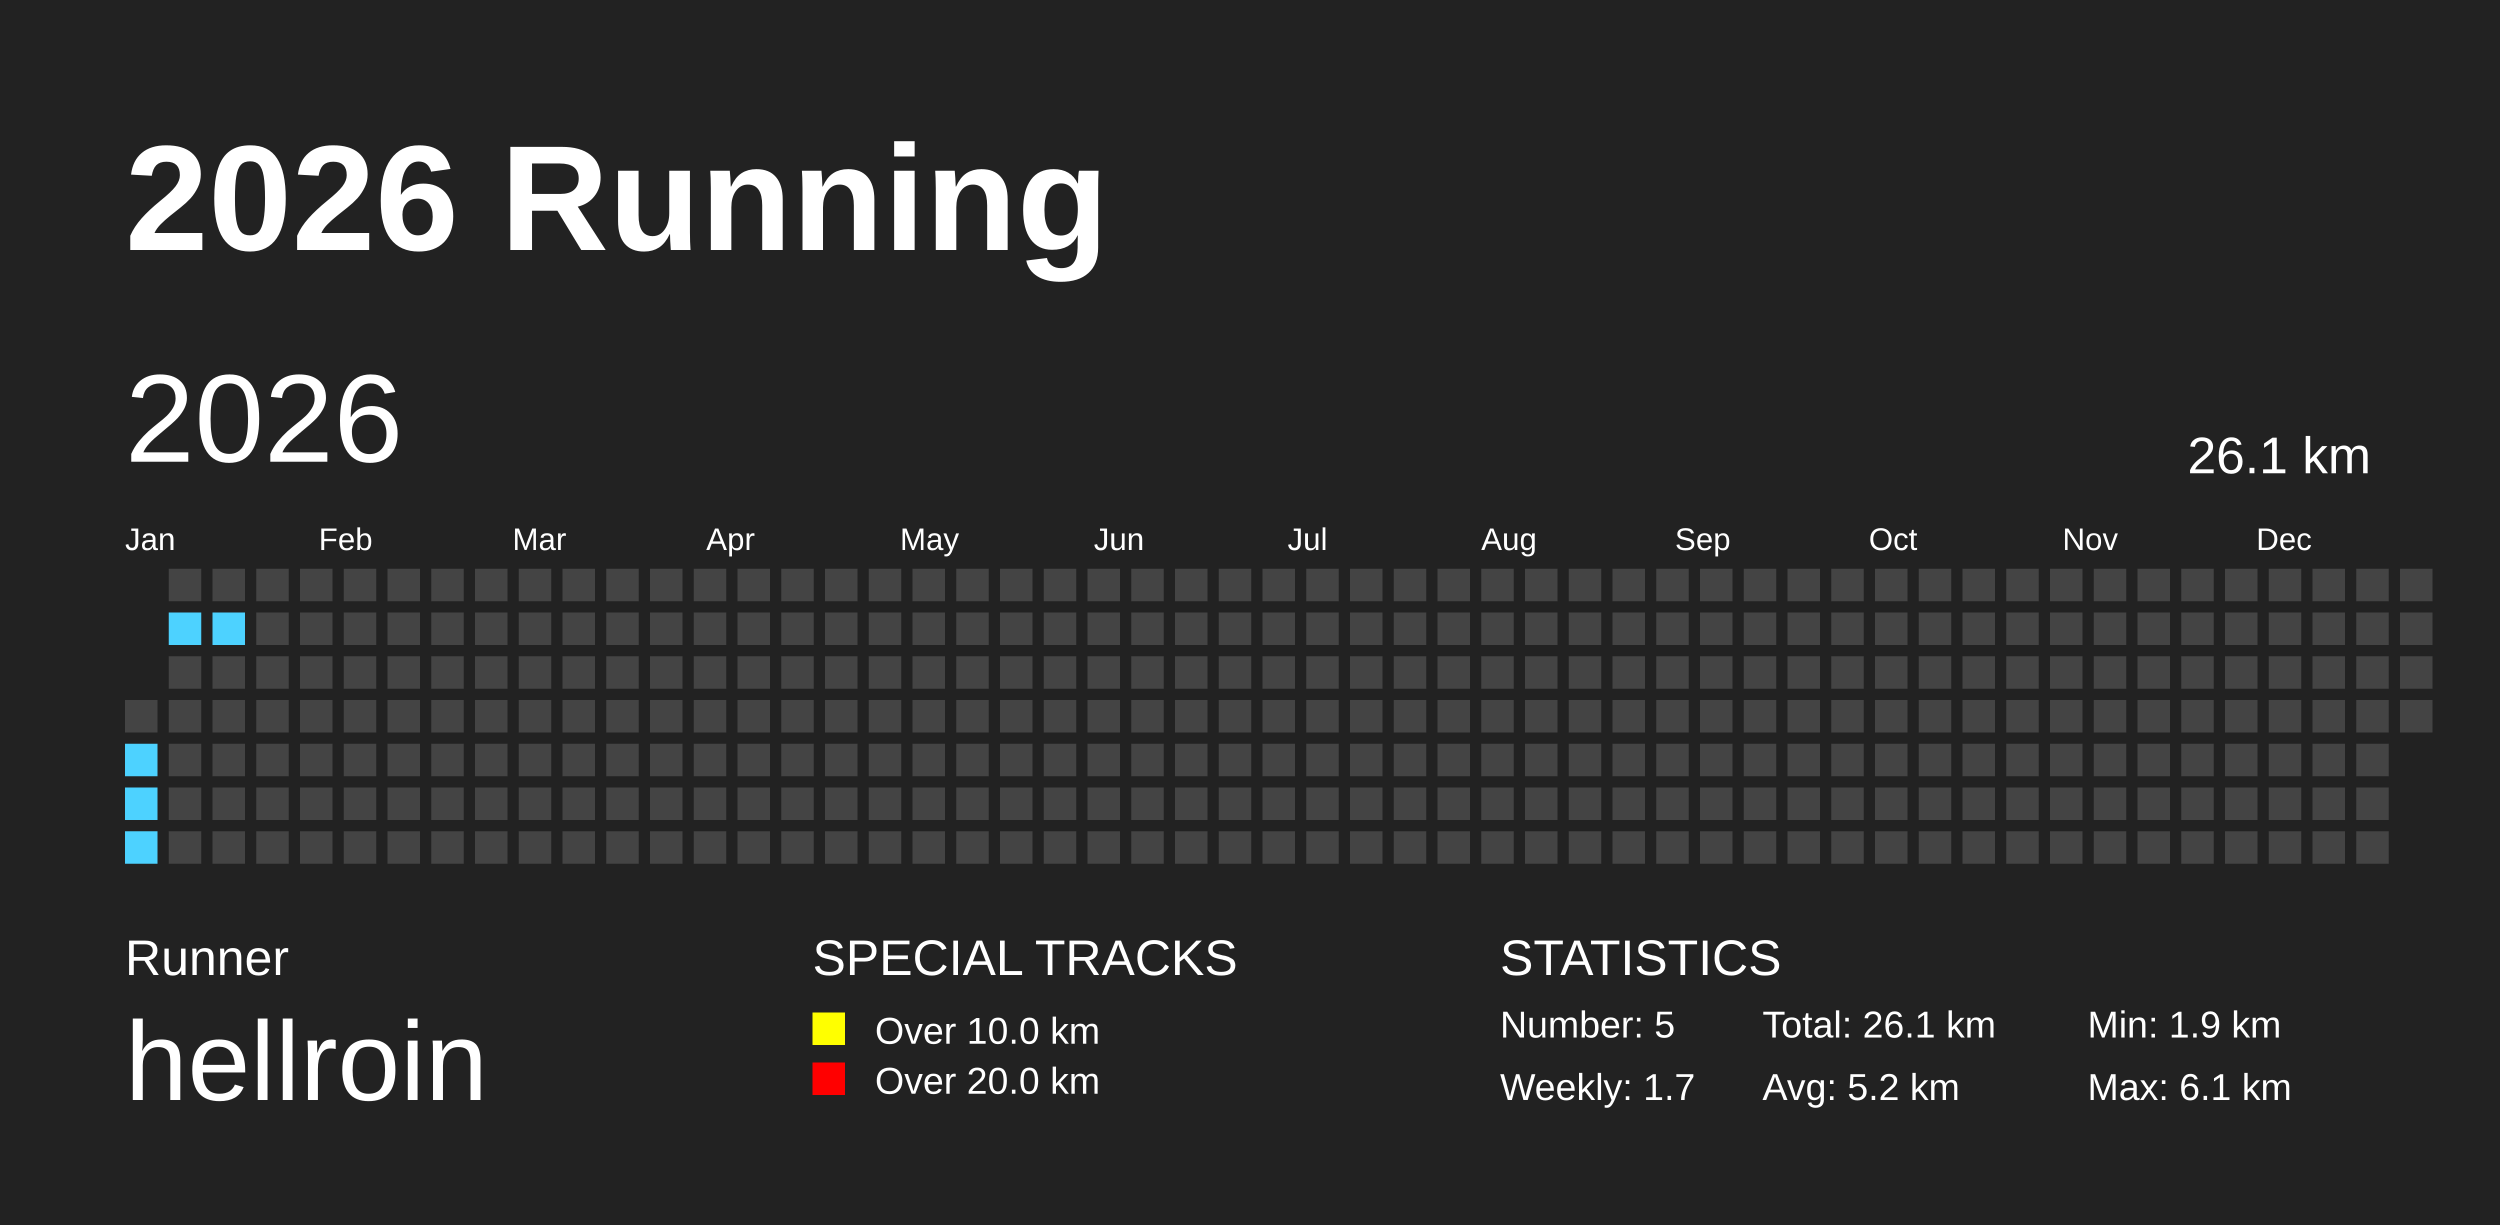
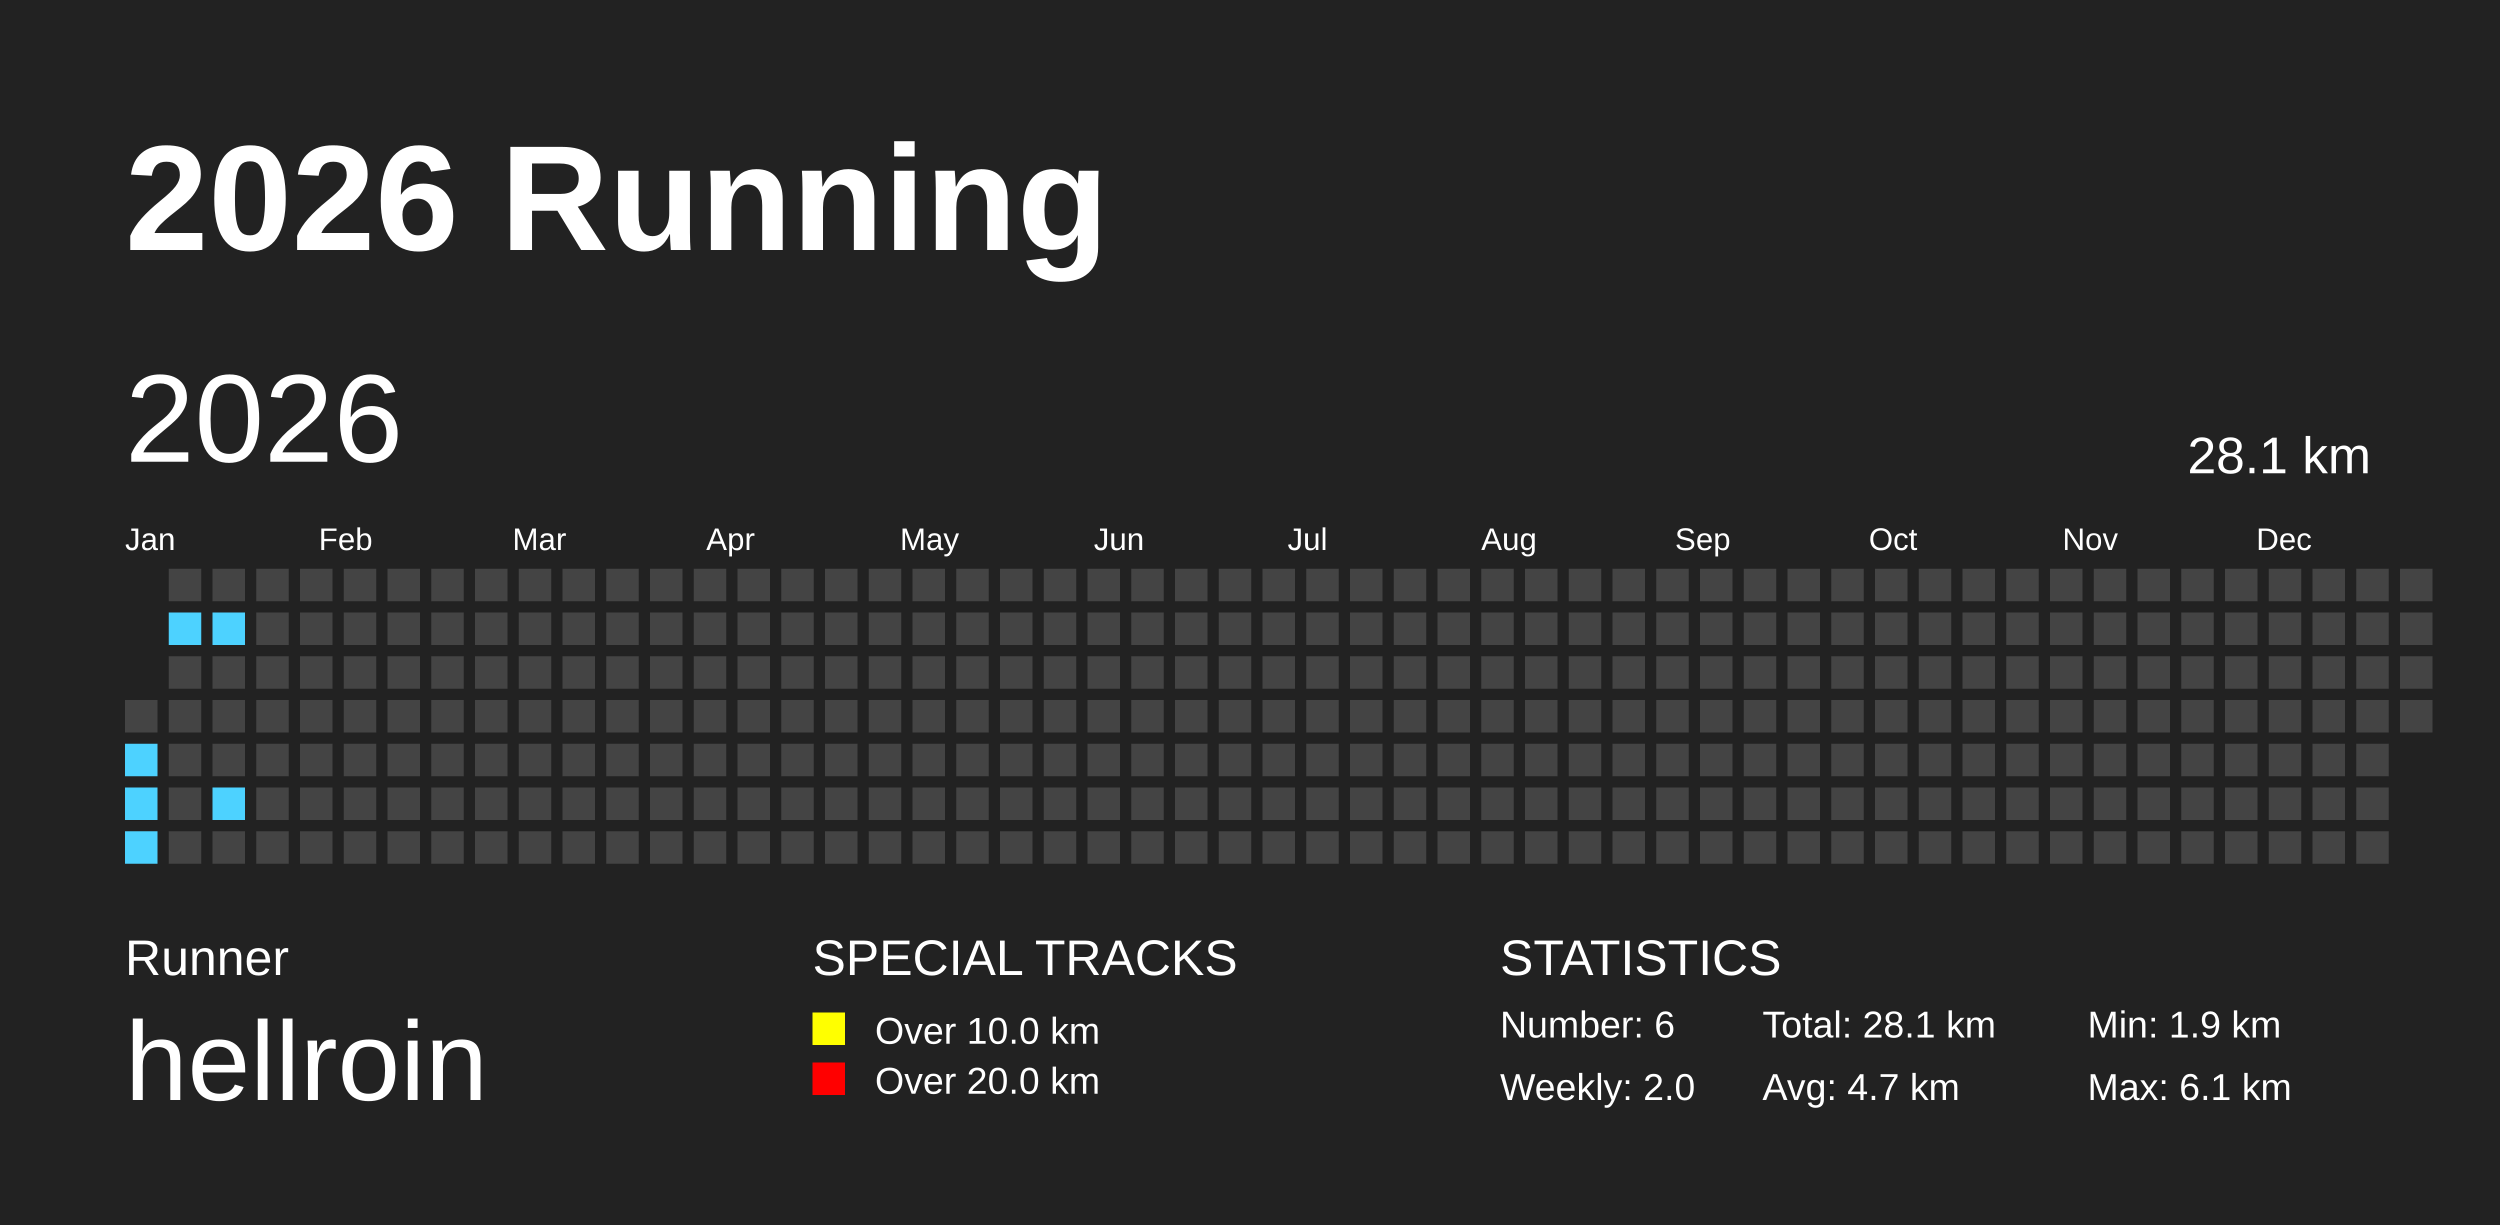
<svg xmlns="http://www.w3.org/2000/svg" baseProfile="full" height="98mm" version="1.1" viewBox="0,0,200,98" width="200mm">
  <defs />
  <rect fill="#222222" height="98" width="200" x="0" y="0" />
  <text fill="#FFFFFF" style="font-size:12px; font-family:Arial; font-weight:bold;" x="10" y="20">2026 Running</text>
  <text fill="#FFFFFF" style="font-size:4px; font-family:Arial" x="10" y="78">Runner</text>
  <text fill="#FFFFFF" style="font-size:9px; font-family:Arial" x="10" y="88">hellroin</text>
  <text fill="#FFFFFF" style="font-size:4px; font-family:Arial" x="65" y="78">SPECIAL TRACKS</text>
  <rect fill="yellow" height="2.6" width="2.6" x="65" y="81" />
  <text fill="#FFFFFF" style="font-size:3px; font-family:Arial" x="70" y="83.5">Over 10.0 km</text>
  <rect fill="red" height="2.6" width="2.6" x="65" y="85" />
  <text fill="#FFFFFF" style="font-size:3px; font-family:Arial" x="70" y="87.5">Over 20.0 km</text>
  <text fill="#FFFFFF" style="font-size:4px; font-family:Arial" x="120" y="78">STATISTICS</text>
-   <text fill="#FFFFFF" style="font-size:3px; font-family:Arial" x="120" y="83">Number: 5</text>
-   <text fill="#FFFFFF" style="font-size:3px; font-family:Arial" x="120" y="88">Weekly: 1.7</text>
-   <text fill="#FFFFFF" style="font-size:3px; font-family:Arial" x="141" y="83">Total: 26.1 km</text>
-   <text fill="#FFFFFF" style="font-size:3px; font-family:Arial" x="141" y="88">Avg: 5.2 km</text>
+   <text fill="#FFFFFF" style="font-size:3px; font-family:Arial" x="120" y="83">Number: 6</text>
+   <text fill="#FFFFFF" style="font-size:3px; font-family:Arial" x="120" y="88">Weekly: 2.0</text>
+   <text fill="#FFFFFF" style="font-size:3px; font-family:Arial" x="141" y="83">Total: 28.1 km</text>
+   <text fill="#FFFFFF" style="font-size:3px; font-family:Arial" x="141" y="88">Avg: 4.7 km</text>
  <text fill="#FFFFFF" style="font-size:3px; font-family:Arial" x="167" y="83">Min: 1.9 km</text>
  <text fill="#FFFFFF" style="font-size:3px; font-family:Arial" x="167" y="88">Max: 6.1 km</text>
  <text dominant-baseline="hanging" fill="#FFFFFF" style="font-size:10.0px; font-family:Arial;" x="10" y="30">2026</text>
-   <text dominant-baseline="hanging" fill="#FFFFFF" style="font-size:4.125px; font-family:Arial;" x="175" y="35">26.1 km</text>
+   <text dominant-baseline="hanging" fill="#FFFFFF" style="font-size:4.125px; font-family:Arial;" x="175" y="35">28.1 km</text>
  <text fill="#FFFFFF" style="font-size:2.5px; font-family:Arial" x="10.0" y="44">Jan</text>
  <text fill="#FFFFFF" style="font-size:2.5px; font-family:Arial" x="25.5" y="44">Feb</text>
  <text fill="#FFFFFF" style="font-size:2.5px; font-family:Arial" x="41.0" y="44">Mar</text>
  <text fill="#FFFFFF" style="font-size:2.5px; font-family:Arial" x="56.5" y="44">Apr</text>
  <text fill="#FFFFFF" style="font-size:2.5px; font-family:Arial" x="72.0" y="44">May</text>
  <text fill="#FFFFFF" style="font-size:2.5px; font-family:Arial" x="87.5" y="44">Jun</text>
  <text fill="#FFFFFF" style="font-size:2.5px; font-family:Arial" x="103.0" y="44">Jul</text>
  <text fill="#FFFFFF" style="font-size:2.5px; font-family:Arial" x="118.5" y="44">Aug</text>
  <text fill="#FFFFFF" style="font-size:2.5px; font-family:Arial" x="134.0" y="44">Sep</text>
  <text fill="#FFFFFF" style="font-size:2.5px; font-family:Arial" x="149.5" y="44">Oct</text>
  <text fill="#FFFFFF" style="font-size:2.5px; font-family:Arial" x="165.0" y="44">Nov</text>
  <text fill="#FFFFFF" style="font-size:2.5px; font-family:Arial" x="180.5" y="44">Dec</text>
  <rect fill="#444444" height="2.6" width="2.6" x="10.0" y="56.0" />
  <rect fill="#4DD2FF" height="2.6" width="2.6" x="10.0" y="59.5" />
  <rect fill="#4DD2FF" height="2.6" width="2.6" x="10.0" y="63.0" />
  <rect fill="#4DD2FF" height="2.6" width="2.6" x="10.0" y="66.5" />
  <rect fill="#444444" height="2.6" width="2.6" x="13.5" y="45.5" />
  <rect fill="#4DD2FF" height="2.6" width="2.6" x="13.5" y="49.0" />
  <rect fill="#444444" height="2.6" width="2.6" x="13.5" y="52.5" />
  <rect fill="#444444" height="2.6" width="2.6" x="13.5" y="56.0" />
  <rect fill="#444444" height="2.6" width="2.6" x="13.5" y="59.5" />
  <rect fill="#444444" height="2.6" width="2.6" x="13.5" y="63.0" />
  <rect fill="#444444" height="2.6" width="2.6" x="13.5" y="66.5" />
  <rect fill="#444444" height="2.6" width="2.6" x="17.0" y="45.5" />
  <rect fill="#4DD2FF" height="2.6" width="2.6" x="17.0" y="49.0" />
  <rect fill="#444444" height="2.6" width="2.6" x="17.0" y="52.5" />
  <rect fill="#444444" height="2.6" width="2.6" x="17.0" y="56.0" />
  <rect fill="#444444" height="2.6" width="2.6" x="17.0" y="59.5" />
-   <rect fill="#444444" height="2.6" width="2.6" x="17.0" y="63.0" />
+   <rect fill="#4DD2FF" height="2.6" width="2.6" x="17.0" y="63.0" />
  <rect fill="#444444" height="2.6" width="2.6" x="17.0" y="66.5" />
  <rect fill="#444444" height="2.6" width="2.6" x="20.5" y="45.5" />
  <rect fill="#444444" height="2.6" width="2.6" x="20.5" y="49.0" />
  <rect fill="#444444" height="2.6" width="2.6" x="20.5" y="52.5" />
  <rect fill="#444444" height="2.6" width="2.6" x="20.5" y="56.0" />
  <rect fill="#444444" height="2.6" width="2.6" x="20.5" y="59.5" />
  <rect fill="#444444" height="2.6" width="2.6" x="20.5" y="63.0" />
  <rect fill="#444444" height="2.6" width="2.6" x="20.5" y="66.5" />
  <rect fill="#444444" height="2.6" width="2.6" x="24.0" y="45.5" />
  <rect fill="#444444" height="2.6" width="2.6" x="24.0" y="49.0" />
  <rect fill="#444444" height="2.6" width="2.6" x="24.0" y="52.5" />
  <rect fill="#444444" height="2.6" width="2.6" x="24.0" y="56.0" />
  <rect fill="#444444" height="2.6" width="2.6" x="24.0" y="59.5" />
  <rect fill="#444444" height="2.6" width="2.6" x="24.0" y="63.0" />
  <rect fill="#444444" height="2.6" width="2.6" x="24.0" y="66.5" />
  <rect fill="#444444" height="2.6" width="2.6" x="27.5" y="45.5" />
  <rect fill="#444444" height="2.6" width="2.6" x="27.5" y="49.0" />
  <rect fill="#444444" height="2.6" width="2.6" x="27.5" y="52.5" />
  <rect fill="#444444" height="2.6" width="2.6" x="27.5" y="56.0" />
  <rect fill="#444444" height="2.6" width="2.6" x="27.5" y="59.5" />
  <rect fill="#444444" height="2.6" width="2.6" x="27.5" y="63.0" />
  <rect fill="#444444" height="2.6" width="2.6" x="27.5" y="66.5" />
  <rect fill="#444444" height="2.6" width="2.6" x="31.0" y="45.5" />
  <rect fill="#444444" height="2.6" width="2.6" x="31.0" y="49.0" />
  <rect fill="#444444" height="2.6" width="2.6" x="31.0" y="52.5" />
  <rect fill="#444444" height="2.6" width="2.6" x="31.0" y="56.0" />
  <rect fill="#444444" height="2.6" width="2.6" x="31.0" y="59.5" />
  <rect fill="#444444" height="2.6" width="2.6" x="31.0" y="63.0" />
  <rect fill="#444444" height="2.6" width="2.6" x="31.0" y="66.5" />
  <rect fill="#444444" height="2.6" width="2.6" x="34.5" y="45.5" />
  <rect fill="#444444" height="2.6" width="2.6" x="34.5" y="49.0" />
  <rect fill="#444444" height="2.6" width="2.6" x="34.5" y="52.5" />
  <rect fill="#444444" height="2.6" width="2.6" x="34.5" y="56.0" />
  <rect fill="#444444" height="2.6" width="2.6" x="34.5" y="59.5" />
  <rect fill="#444444" height="2.6" width="2.6" x="34.5" y="63.0" />
  <rect fill="#444444" height="2.6" width="2.6" x="34.5" y="66.5" />
  <rect fill="#444444" height="2.6" width="2.6" x="38.0" y="45.5" />
  <rect fill="#444444" height="2.6" width="2.6" x="38.0" y="49.0" />
  <rect fill="#444444" height="2.6" width="2.6" x="38.0" y="52.5" />
  <rect fill="#444444" height="2.6" width="2.6" x="38.0" y="56.0" />
  <rect fill="#444444" height="2.6" width="2.6" x="38.0" y="59.5" />
  <rect fill="#444444" height="2.6" width="2.6" x="38.0" y="63.0" />
  <rect fill="#444444" height="2.6" width="2.6" x="38.0" y="66.5" />
  <rect fill="#444444" height="2.6" width="2.6" x="41.5" y="45.5" />
  <rect fill="#444444" height="2.6" width="2.6" x="41.5" y="49.0" />
  <rect fill="#444444" height="2.6" width="2.6" x="41.5" y="52.5" />
  <rect fill="#444444" height="2.6" width="2.6" x="41.5" y="56.0" />
  <rect fill="#444444" height="2.6" width="2.6" x="41.5" y="59.5" />
  <rect fill="#444444" height="2.6" width="2.6" x="41.5" y="63.0" />
  <rect fill="#444444" height="2.6" width="2.6" x="41.5" y="66.5" />
  <rect fill="#444444" height="2.6" width="2.6" x="45.0" y="45.5" />
  <rect fill="#444444" height="2.6" width="2.6" x="45.0" y="49.0" />
  <rect fill="#444444" height="2.6" width="2.6" x="45.0" y="52.5" />
  <rect fill="#444444" height="2.6" width="2.6" x="45.0" y="56.0" />
  <rect fill="#444444" height="2.6" width="2.6" x="45.0" y="59.5" />
  <rect fill="#444444" height="2.6" width="2.6" x="45.0" y="63.0" />
  <rect fill="#444444" height="2.6" width="2.6" x="45.0" y="66.5" />
  <rect fill="#444444" height="2.6" width="2.6" x="48.5" y="45.5" />
  <rect fill="#444444" height="2.6" width="2.6" x="48.5" y="49.0" />
  <rect fill="#444444" height="2.6" width="2.6" x="48.5" y="52.5" />
  <rect fill="#444444" height="2.6" width="2.6" x="48.5" y="56.0" />
  <rect fill="#444444" height="2.6" width="2.6" x="48.5" y="59.5" />
  <rect fill="#444444" height="2.6" width="2.6" x="48.5" y="63.0" />
  <rect fill="#444444" height="2.6" width="2.6" x="48.5" y="66.5" />
  <rect fill="#444444" height="2.6" width="2.6" x="52.0" y="45.5" />
  <rect fill="#444444" height="2.6" width="2.6" x="52.0" y="49.0" />
  <rect fill="#444444" height="2.6" width="2.6" x="52.0" y="52.5" />
  <rect fill="#444444" height="2.6" width="2.6" x="52.0" y="56.0" />
  <rect fill="#444444" height="2.6" width="2.6" x="52.0" y="59.5" />
  <rect fill="#444444" height="2.6" width="2.6" x="52.0" y="63.0" />
  <rect fill="#444444" height="2.6" width="2.6" x="52.0" y="66.5" />
  <rect fill="#444444" height="2.6" width="2.6" x="55.5" y="45.5" />
  <rect fill="#444444" height="2.6" width="2.6" x="55.5" y="49.0" />
  <rect fill="#444444" height="2.6" width="2.6" x="55.5" y="52.5" />
  <rect fill="#444444" height="2.6" width="2.6" x="55.5" y="56.0" />
  <rect fill="#444444" height="2.6" width="2.6" x="55.5" y="59.5" />
  <rect fill="#444444" height="2.6" width="2.6" x="55.5" y="63.0" />
  <rect fill="#444444" height="2.6" width="2.6" x="55.5" y="66.5" />
  <rect fill="#444444" height="2.6" width="2.6" x="59.0" y="45.5" />
  <rect fill="#444444" height="2.6" width="2.6" x="59.0" y="49.0" />
  <rect fill="#444444" height="2.6" width="2.6" x="59.0" y="52.5" />
  <rect fill="#444444" height="2.6" width="2.6" x="59.0" y="56.0" />
  <rect fill="#444444" height="2.6" width="2.6" x="59.0" y="59.5" />
  <rect fill="#444444" height="2.6" width="2.6" x="59.0" y="63.0" />
  <rect fill="#444444" height="2.6" width="2.6" x="59.0" y="66.5" />
  <rect fill="#444444" height="2.6" width="2.6" x="62.5" y="45.5" />
  <rect fill="#444444" height="2.6" width="2.6" x="62.5" y="49.0" />
  <rect fill="#444444" height="2.6" width="2.6" x="62.5" y="52.5" />
  <rect fill="#444444" height="2.6" width="2.6" x="62.5" y="56.0" />
  <rect fill="#444444" height="2.6" width="2.6" x="62.5" y="59.5" />
  <rect fill="#444444" height="2.6" width="2.6" x="62.5" y="63.0" />
  <rect fill="#444444" height="2.6" width="2.6" x="62.5" y="66.5" />
  <rect fill="#444444" height="2.6" width="2.6" x="66.0" y="45.5" />
  <rect fill="#444444" height="2.6" width="2.6" x="66.0" y="49.0" />
  <rect fill="#444444" height="2.6" width="2.6" x="66.0" y="52.5" />
  <rect fill="#444444" height="2.6" width="2.6" x="66.0" y="56.0" />
  <rect fill="#444444" height="2.6" width="2.6" x="66.0" y="59.5" />
  <rect fill="#444444" height="2.6" width="2.6" x="66.0" y="63.0" />
  <rect fill="#444444" height="2.6" width="2.6" x="66.0" y="66.5" />
  <rect fill="#444444" height="2.6" width="2.6" x="69.5" y="45.5" />
  <rect fill="#444444" height="2.6" width="2.6" x="69.5" y="49.0" />
  <rect fill="#444444" height="2.6" width="2.6" x="69.5" y="52.5" />
  <rect fill="#444444" height="2.6" width="2.6" x="69.5" y="56.0" />
  <rect fill="#444444" height="2.6" width="2.6" x="69.5" y="59.5" />
  <rect fill="#444444" height="2.6" width="2.6" x="69.5" y="63.0" />
  <rect fill="#444444" height="2.6" width="2.6" x="69.5" y="66.5" />
  <rect fill="#444444" height="2.6" width="2.6" x="73.0" y="45.5" />
  <rect fill="#444444" height="2.6" width="2.6" x="73.0" y="49.0" />
  <rect fill="#444444" height="2.6" width="2.6" x="73.0" y="52.5" />
  <rect fill="#444444" height="2.6" width="2.6" x="73.0" y="56.0" />
  <rect fill="#444444" height="2.6" width="2.6" x="73.0" y="59.5" />
  <rect fill="#444444" height="2.6" width="2.6" x="73.0" y="63.0" />
  <rect fill="#444444" height="2.6" width="2.6" x="73.0" y="66.5" />
  <rect fill="#444444" height="2.6" width="2.6" x="76.5" y="45.5" />
  <rect fill="#444444" height="2.6" width="2.6" x="76.5" y="49.0" />
  <rect fill="#444444" height="2.6" width="2.6" x="76.5" y="52.5" />
  <rect fill="#444444" height="2.6" width="2.6" x="76.5" y="56.0" />
  <rect fill="#444444" height="2.6" width="2.6" x="76.5" y="59.5" />
  <rect fill="#444444" height="2.6" width="2.6" x="76.5" y="63.0" />
  <rect fill="#444444" height="2.6" width="2.6" x="76.5" y="66.5" />
  <rect fill="#444444" height="2.6" width="2.6" x="80.0" y="45.5" />
  <rect fill="#444444" height="2.6" width="2.6" x="80.0" y="49.0" />
  <rect fill="#444444" height="2.6" width="2.6" x="80.0" y="52.5" />
  <rect fill="#444444" height="2.6" width="2.6" x="80.0" y="56.0" />
  <rect fill="#444444" height="2.6" width="2.6" x="80.0" y="59.5" />
  <rect fill="#444444" height="2.6" width="2.6" x="80.0" y="63.0" />
  <rect fill="#444444" height="2.6" width="2.6" x="80.0" y="66.5" />
  <rect fill="#444444" height="2.6" width="2.6" x="83.5" y="45.5" />
  <rect fill="#444444" height="2.6" width="2.6" x="83.5" y="49.0" />
  <rect fill="#444444" height="2.6" width="2.6" x="83.5" y="52.5" />
  <rect fill="#444444" height="2.6" width="2.6" x="83.5" y="56.0" />
  <rect fill="#444444" height="2.6" width="2.6" x="83.5" y="59.5" />
  <rect fill="#444444" height="2.6" width="2.6" x="83.5" y="63.0" />
  <rect fill="#444444" height="2.6" width="2.6" x="83.5" y="66.5" />
  <rect fill="#444444" height="2.6" width="2.6" x="87.0" y="45.5" />
  <rect fill="#444444" height="2.6" width="2.6" x="87.0" y="49.0" />
  <rect fill="#444444" height="2.6" width="2.6" x="87.0" y="52.5" />
  <rect fill="#444444" height="2.6" width="2.6" x="87.0" y="56.0" />
  <rect fill="#444444" height="2.6" width="2.6" x="87.0" y="59.5" />
  <rect fill="#444444" height="2.6" width="2.6" x="87.0" y="63.0" />
  <rect fill="#444444" height="2.6" width="2.6" x="87.0" y="66.5" />
  <rect fill="#444444" height="2.6" width="2.6" x="90.5" y="45.5" />
  <rect fill="#444444" height="2.6" width="2.6" x="90.5" y="49.0" />
  <rect fill="#444444" height="2.6" width="2.6" x="90.5" y="52.5" />
  <rect fill="#444444" height="2.6" width="2.6" x="90.5" y="56.0" />
  <rect fill="#444444" height="2.6" width="2.6" x="90.5" y="59.5" />
  <rect fill="#444444" height="2.6" width="2.6" x="90.5" y="63.0" />
  <rect fill="#444444" height="2.6" width="2.6" x="90.5" y="66.5" />
  <rect fill="#444444" height="2.6" width="2.6" x="94.0" y="45.5" />
  <rect fill="#444444" height="2.6" width="2.6" x="94.0" y="49.0" />
  <rect fill="#444444" height="2.6" width="2.6" x="94.0" y="52.5" />
  <rect fill="#444444" height="2.6" width="2.6" x="94.0" y="56.0" />
  <rect fill="#444444" height="2.6" width="2.6" x="94.0" y="59.5" />
  <rect fill="#444444" height="2.6" width="2.6" x="94.0" y="63.0" />
  <rect fill="#444444" height="2.6" width="2.6" x="94.0" y="66.5" />
  <rect fill="#444444" height="2.6" width="2.6" x="97.5" y="45.5" />
  <rect fill="#444444" height="2.6" width="2.6" x="97.5" y="49.0" />
  <rect fill="#444444" height="2.6" width="2.6" x="97.5" y="52.5" />
  <rect fill="#444444" height="2.6" width="2.6" x="97.5" y="56.0" />
  <rect fill="#444444" height="2.6" width="2.6" x="97.5" y="59.5" />
  <rect fill="#444444" height="2.6" width="2.6" x="97.5" y="63.0" />
  <rect fill="#444444" height="2.6" width="2.6" x="97.5" y="66.5" />
  <rect fill="#444444" height="2.6" width="2.6" x="101.0" y="45.5" />
  <rect fill="#444444" height="2.6" width="2.6" x="101.0" y="49.0" />
  <rect fill="#444444" height="2.6" width="2.6" x="101.0" y="52.5" />
  <rect fill="#444444" height="2.6" width="2.6" x="101.0" y="56.0" />
  <rect fill="#444444" height="2.6" width="2.6" x="101.0" y="59.5" />
  <rect fill="#444444" height="2.6" width="2.6" x="101.0" y="63.0" />
  <rect fill="#444444" height="2.6" width="2.6" x="101.0" y="66.5" />
  <rect fill="#444444" height="2.6" width="2.6" x="104.5" y="45.5" />
  <rect fill="#444444" height="2.6" width="2.6" x="104.5" y="49.0" />
  <rect fill="#444444" height="2.6" width="2.6" x="104.5" y="52.5" />
  <rect fill="#444444" height="2.6" width="2.6" x="104.5" y="56.0" />
  <rect fill="#444444" height="2.6" width="2.6" x="104.5" y="59.5" />
  <rect fill="#444444" height="2.6" width="2.6" x="104.5" y="63.0" />
  <rect fill="#444444" height="2.6" width="2.6" x="104.5" y="66.5" />
  <rect fill="#444444" height="2.6" width="2.6" x="108.0" y="45.5" />
  <rect fill="#444444" height="2.6" width="2.6" x="108.0" y="49.0" />
  <rect fill="#444444" height="2.6" width="2.6" x="108.0" y="52.5" />
  <rect fill="#444444" height="2.6" width="2.6" x="108.0" y="56.0" />
  <rect fill="#444444" height="2.6" width="2.6" x="108.0" y="59.5" />
  <rect fill="#444444" height="2.6" width="2.6" x="108.0" y="63.0" />
  <rect fill="#444444" height="2.6" width="2.6" x="108.0" y="66.5" />
  <rect fill="#444444" height="2.6" width="2.6" x="111.5" y="45.5" />
  <rect fill="#444444" height="2.6" width="2.6" x="111.5" y="49.0" />
  <rect fill="#444444" height="2.6" width="2.6" x="111.5" y="52.5" />
  <rect fill="#444444" height="2.6" width="2.6" x="111.5" y="56.0" />
  <rect fill="#444444" height="2.6" width="2.6" x="111.5" y="59.5" />
  <rect fill="#444444" height="2.6" width="2.6" x="111.5" y="63.0" />
  <rect fill="#444444" height="2.6" width="2.6" x="111.5" y="66.5" />
  <rect fill="#444444" height="2.6" width="2.6" x="115.0" y="45.5" />
  <rect fill="#444444" height="2.6" width="2.6" x="115.0" y="49.0" />
  <rect fill="#444444" height="2.6" width="2.6" x="115.0" y="52.5" />
  <rect fill="#444444" height="2.6" width="2.6" x="115.0" y="56.0" />
  <rect fill="#444444" height="2.6" width="2.6" x="115.0" y="59.5" />
  <rect fill="#444444" height="2.6" width="2.6" x="115.0" y="63.0" />
  <rect fill="#444444" height="2.6" width="2.6" x="115.0" y="66.5" />
  <rect fill="#444444" height="2.6" width="2.6" x="118.5" y="45.5" />
  <rect fill="#444444" height="2.6" width="2.6" x="118.5" y="49.0" />
  <rect fill="#444444" height="2.6" width="2.6" x="118.5" y="52.5" />
  <rect fill="#444444" height="2.6" width="2.6" x="118.5" y="56.0" />
  <rect fill="#444444" height="2.6" width="2.6" x="118.5" y="59.5" />
  <rect fill="#444444" height="2.6" width="2.6" x="118.5" y="63.0" />
  <rect fill="#444444" height="2.6" width="2.6" x="118.5" y="66.5" />
  <rect fill="#444444" height="2.6" width="2.6" x="122.0" y="45.5" />
  <rect fill="#444444" height="2.6" width="2.6" x="122.0" y="49.0" />
  <rect fill="#444444" height="2.6" width="2.6" x="122.0" y="52.5" />
  <rect fill="#444444" height="2.6" width="2.6" x="122.0" y="56.0" />
  <rect fill="#444444" height="2.6" width="2.6" x="122.0" y="59.5" />
  <rect fill="#444444" height="2.6" width="2.6" x="122.0" y="63.0" />
  <rect fill="#444444" height="2.6" width="2.6" x="122.0" y="66.5" />
  <rect fill="#444444" height="2.6" width="2.6" x="125.5" y="45.5" />
  <rect fill="#444444" height="2.6" width="2.6" x="125.5" y="49.0" />
  <rect fill="#444444" height="2.6" width="2.6" x="125.5" y="52.5" />
  <rect fill="#444444" height="2.6" width="2.6" x="125.5" y="56.0" />
  <rect fill="#444444" height="2.6" width="2.6" x="125.5" y="59.5" />
  <rect fill="#444444" height="2.6" width="2.6" x="125.5" y="63.0" />
  <rect fill="#444444" height="2.6" width="2.6" x="125.5" y="66.5" />
  <rect fill="#444444" height="2.6" width="2.6" x="129.0" y="45.5" />
  <rect fill="#444444" height="2.6" width="2.6" x="129.0" y="49.0" />
  <rect fill="#444444" height="2.6" width="2.6" x="129.0" y="52.5" />
  <rect fill="#444444" height="2.6" width="2.6" x="129.0" y="56.0" />
  <rect fill="#444444" height="2.6" width="2.6" x="129.0" y="59.5" />
  <rect fill="#444444" height="2.6" width="2.6" x="129.0" y="63.0" />
  <rect fill="#444444" height="2.6" width="2.6" x="129.0" y="66.5" />
  <rect fill="#444444" height="2.6" width="2.6" x="132.5" y="45.5" />
  <rect fill="#444444" height="2.6" width="2.6" x="132.5" y="49.0" />
  <rect fill="#444444" height="2.6" width="2.6" x="132.5" y="52.5" />
  <rect fill="#444444" height="2.6" width="2.6" x="132.5" y="56.0" />
  <rect fill="#444444" height="2.6" width="2.6" x="132.5" y="59.5" />
  <rect fill="#444444" height="2.6" width="2.6" x="132.5" y="63.0" />
  <rect fill="#444444" height="2.6" width="2.6" x="132.5" y="66.5" />
  <rect fill="#444444" height="2.6" width="2.6" x="136.0" y="45.5" />
  <rect fill="#444444" height="2.6" width="2.6" x="136.0" y="49.0" />
  <rect fill="#444444" height="2.6" width="2.6" x="136.0" y="52.5" />
  <rect fill="#444444" height="2.6" width="2.6" x="136.0" y="56.0" />
  <rect fill="#444444" height="2.6" width="2.6" x="136.0" y="59.5" />
  <rect fill="#444444" height="2.6" width="2.6" x="136.0" y="63.0" />
  <rect fill="#444444" height="2.6" width="2.6" x="136.0" y="66.5" />
  <rect fill="#444444" height="2.6" width="2.6" x="139.5" y="45.5" />
  <rect fill="#444444" height="2.6" width="2.6" x="139.5" y="49.0" />
  <rect fill="#444444" height="2.6" width="2.6" x="139.5" y="52.5" />
  <rect fill="#444444" height="2.6" width="2.6" x="139.5" y="56.0" />
  <rect fill="#444444" height="2.6" width="2.6" x="139.5" y="59.5" />
  <rect fill="#444444" height="2.6" width="2.6" x="139.5" y="63.0" />
  <rect fill="#444444" height="2.6" width="2.6" x="139.5" y="66.5" />
  <rect fill="#444444" height="2.6" width="2.6" x="143.0" y="45.5" />
  <rect fill="#444444" height="2.6" width="2.6" x="143.0" y="49.0" />
  <rect fill="#444444" height="2.6" width="2.6" x="143.0" y="52.5" />
  <rect fill="#444444" height="2.6" width="2.6" x="143.0" y="56.0" />
  <rect fill="#444444" height="2.6" width="2.6" x="143.0" y="59.5" />
  <rect fill="#444444" height="2.6" width="2.6" x="143.0" y="63.0" />
  <rect fill="#444444" height="2.6" width="2.6" x="143.0" y="66.5" />
  <rect fill="#444444" height="2.6" width="2.6" x="146.5" y="45.5" />
  <rect fill="#444444" height="2.6" width="2.6" x="146.5" y="49.0" />
  <rect fill="#444444" height="2.6" width="2.6" x="146.5" y="52.5" />
  <rect fill="#444444" height="2.6" width="2.6" x="146.5" y="56.0" />
  <rect fill="#444444" height="2.6" width="2.6" x="146.5" y="59.5" />
  <rect fill="#444444" height="2.6" width="2.6" x="146.5" y="63.0" />
  <rect fill="#444444" height="2.6" width="2.6" x="146.5" y="66.5" />
  <rect fill="#444444" height="2.6" width="2.6" x="150.0" y="45.5" />
  <rect fill="#444444" height="2.6" width="2.6" x="150.0" y="49.0" />
  <rect fill="#444444" height="2.6" width="2.6" x="150.0" y="52.5" />
  <rect fill="#444444" height="2.6" width="2.6" x="150.0" y="56.0" />
  <rect fill="#444444" height="2.6" width="2.6" x="150.0" y="59.5" />
  <rect fill="#444444" height="2.6" width="2.6" x="150.0" y="63.0" />
  <rect fill="#444444" height="2.6" width="2.6" x="150.0" y="66.5" />
  <rect fill="#444444" height="2.6" width="2.6" x="153.5" y="45.5" />
  <rect fill="#444444" height="2.6" width="2.6" x="153.5" y="49.0" />
  <rect fill="#444444" height="2.6" width="2.6" x="153.5" y="52.5" />
  <rect fill="#444444" height="2.6" width="2.6" x="153.5" y="56.0" />
  <rect fill="#444444" height="2.6" width="2.6" x="153.5" y="59.5" />
  <rect fill="#444444" height="2.6" width="2.6" x="153.5" y="63.0" />
  <rect fill="#444444" height="2.6" width="2.6" x="153.5" y="66.5" />
  <rect fill="#444444" height="2.6" width="2.6" x="157.0" y="45.5" />
  <rect fill="#444444" height="2.6" width="2.6" x="157.0" y="49.0" />
  <rect fill="#444444" height="2.6" width="2.6" x="157.0" y="52.5" />
  <rect fill="#444444" height="2.6" width="2.6" x="157.0" y="56.0" />
  <rect fill="#444444" height="2.6" width="2.6" x="157.0" y="59.5" />
  <rect fill="#444444" height="2.6" width="2.6" x="157.0" y="63.0" />
  <rect fill="#444444" height="2.6" width="2.6" x="157.0" y="66.5" />
  <rect fill="#444444" height="2.6" width="2.6" x="160.5" y="45.5" />
  <rect fill="#444444" height="2.6" width="2.6" x="160.5" y="49.0" />
  <rect fill="#444444" height="2.6" width="2.6" x="160.5" y="52.5" />
  <rect fill="#444444" height="2.6" width="2.6" x="160.5" y="56.0" />
  <rect fill="#444444" height="2.6" width="2.6" x="160.5" y="59.5" />
  <rect fill="#444444" height="2.6" width="2.6" x="160.5" y="63.0" />
  <rect fill="#444444" height="2.6" width="2.6" x="160.5" y="66.5" />
  <rect fill="#444444" height="2.6" width="2.6" x="164.0" y="45.5" />
  <rect fill="#444444" height="2.6" width="2.6" x="164.0" y="49.0" />
  <rect fill="#444444" height="2.6" width="2.6" x="164.0" y="52.5" />
  <rect fill="#444444" height="2.6" width="2.6" x="164.0" y="56.0" />
  <rect fill="#444444" height="2.6" width="2.6" x="164.0" y="59.5" />
  <rect fill="#444444" height="2.6" width="2.6" x="164.0" y="63.0" />
  <rect fill="#444444" height="2.6" width="2.6" x="164.0" y="66.5" />
  <rect fill="#444444" height="2.6" width="2.6" x="167.5" y="45.5" />
  <rect fill="#444444" height="2.6" width="2.6" x="167.5" y="49.0" />
  <rect fill="#444444" height="2.6" width="2.6" x="167.5" y="52.5" />
  <rect fill="#444444" height="2.6" width="2.6" x="167.5" y="56.0" />
  <rect fill="#444444" height="2.6" width="2.6" x="167.5" y="59.5" />
  <rect fill="#444444" height="2.6" width="2.6" x="167.5" y="63.0" />
  <rect fill="#444444" height="2.6" width="2.6" x="167.5" y="66.5" />
  <rect fill="#444444" height="2.6" width="2.6" x="171.0" y="45.5" />
  <rect fill="#444444" height="2.6" width="2.6" x="171.0" y="49.0" />
  <rect fill="#444444" height="2.6" width="2.6" x="171.0" y="52.5" />
  <rect fill="#444444" height="2.6" width="2.6" x="171.0" y="56.0" />
  <rect fill="#444444" height="2.6" width="2.6" x="171.0" y="59.5" />
  <rect fill="#444444" height="2.6" width="2.6" x="171.0" y="63.0" />
  <rect fill="#444444" height="2.6" width="2.6" x="171.0" y="66.5" />
  <rect fill="#444444" height="2.6" width="2.6" x="174.5" y="45.5" />
  <rect fill="#444444" height="2.6" width="2.6" x="174.5" y="49.0" />
  <rect fill="#444444" height="2.6" width="2.6" x="174.5" y="52.5" />
  <rect fill="#444444" height="2.6" width="2.6" x="174.5" y="56.0" />
  <rect fill="#444444" height="2.6" width="2.6" x="174.5" y="59.5" />
  <rect fill="#444444" height="2.6" width="2.6" x="174.5" y="63.0" />
  <rect fill="#444444" height="2.6" width="2.6" x="174.5" y="66.5" />
  <rect fill="#444444" height="2.6" width="2.6" x="178.0" y="45.5" />
  <rect fill="#444444" height="2.6" width="2.6" x="178.0" y="49.0" />
  <rect fill="#444444" height="2.6" width="2.6" x="178.0" y="52.5" />
  <rect fill="#444444" height="2.6" width="2.6" x="178.0" y="56.0" />
  <rect fill="#444444" height="2.6" width="2.6" x="178.0" y="59.5" />
  <rect fill="#444444" height="2.6" width="2.6" x="178.0" y="63.0" />
  <rect fill="#444444" height="2.6" width="2.6" x="178.0" y="66.5" />
  <rect fill="#444444" height="2.6" width="2.6" x="181.5" y="45.5" />
  <rect fill="#444444" height="2.6" width="2.6" x="181.5" y="49.0" />
  <rect fill="#444444" height="2.6" width="2.6" x="181.5" y="52.5" />
  <rect fill="#444444" height="2.6" width="2.6" x="181.5" y="56.0" />
  <rect fill="#444444" height="2.6" width="2.6" x="181.5" y="59.5" />
  <rect fill="#444444" height="2.6" width="2.6" x="181.5" y="63.0" />
  <rect fill="#444444" height="2.6" width="2.6" x="181.5" y="66.5" />
  <rect fill="#444444" height="2.6" width="2.6" x="185.0" y="45.5" />
  <rect fill="#444444" height="2.6" width="2.6" x="185.0" y="49.0" />
  <rect fill="#444444" height="2.6" width="2.6" x="185.0" y="52.5" />
  <rect fill="#444444" height="2.6" width="2.6" x="185.0" y="56.0" />
  <rect fill="#444444" height="2.6" width="2.6" x="185.0" y="59.5" />
  <rect fill="#444444" height="2.6" width="2.6" x="185.0" y="63.0" />
  <rect fill="#444444" height="2.6" width="2.6" x="185.0" y="66.5" />
  <rect fill="#444444" height="2.6" width="2.6" x="188.5" y="45.5" />
  <rect fill="#444444" height="2.6" width="2.6" x="188.5" y="49.0" />
  <rect fill="#444444" height="2.6" width="2.6" x="188.5" y="52.5" />
  <rect fill="#444444" height="2.6" width="2.6" x="188.5" y="56.0" />
  <rect fill="#444444" height="2.6" width="2.6" x="188.5" y="59.5" />
  <rect fill="#444444" height="2.6" width="2.6" x="188.5" y="63.0" />
  <rect fill="#444444" height="2.6" width="2.6" x="188.5" y="66.5" />
  <rect fill="#444444" height="2.6" width="2.6" x="192.0" y="45.5" />
  <rect fill="#444444" height="2.6" width="2.6" x="192.0" y="49.0" />
  <rect fill="#444444" height="2.6" width="2.6" x="192.0" y="52.5" />
  <rect fill="#444444" height="2.6" width="2.6" x="192.0" y="56.0" />
</svg>
